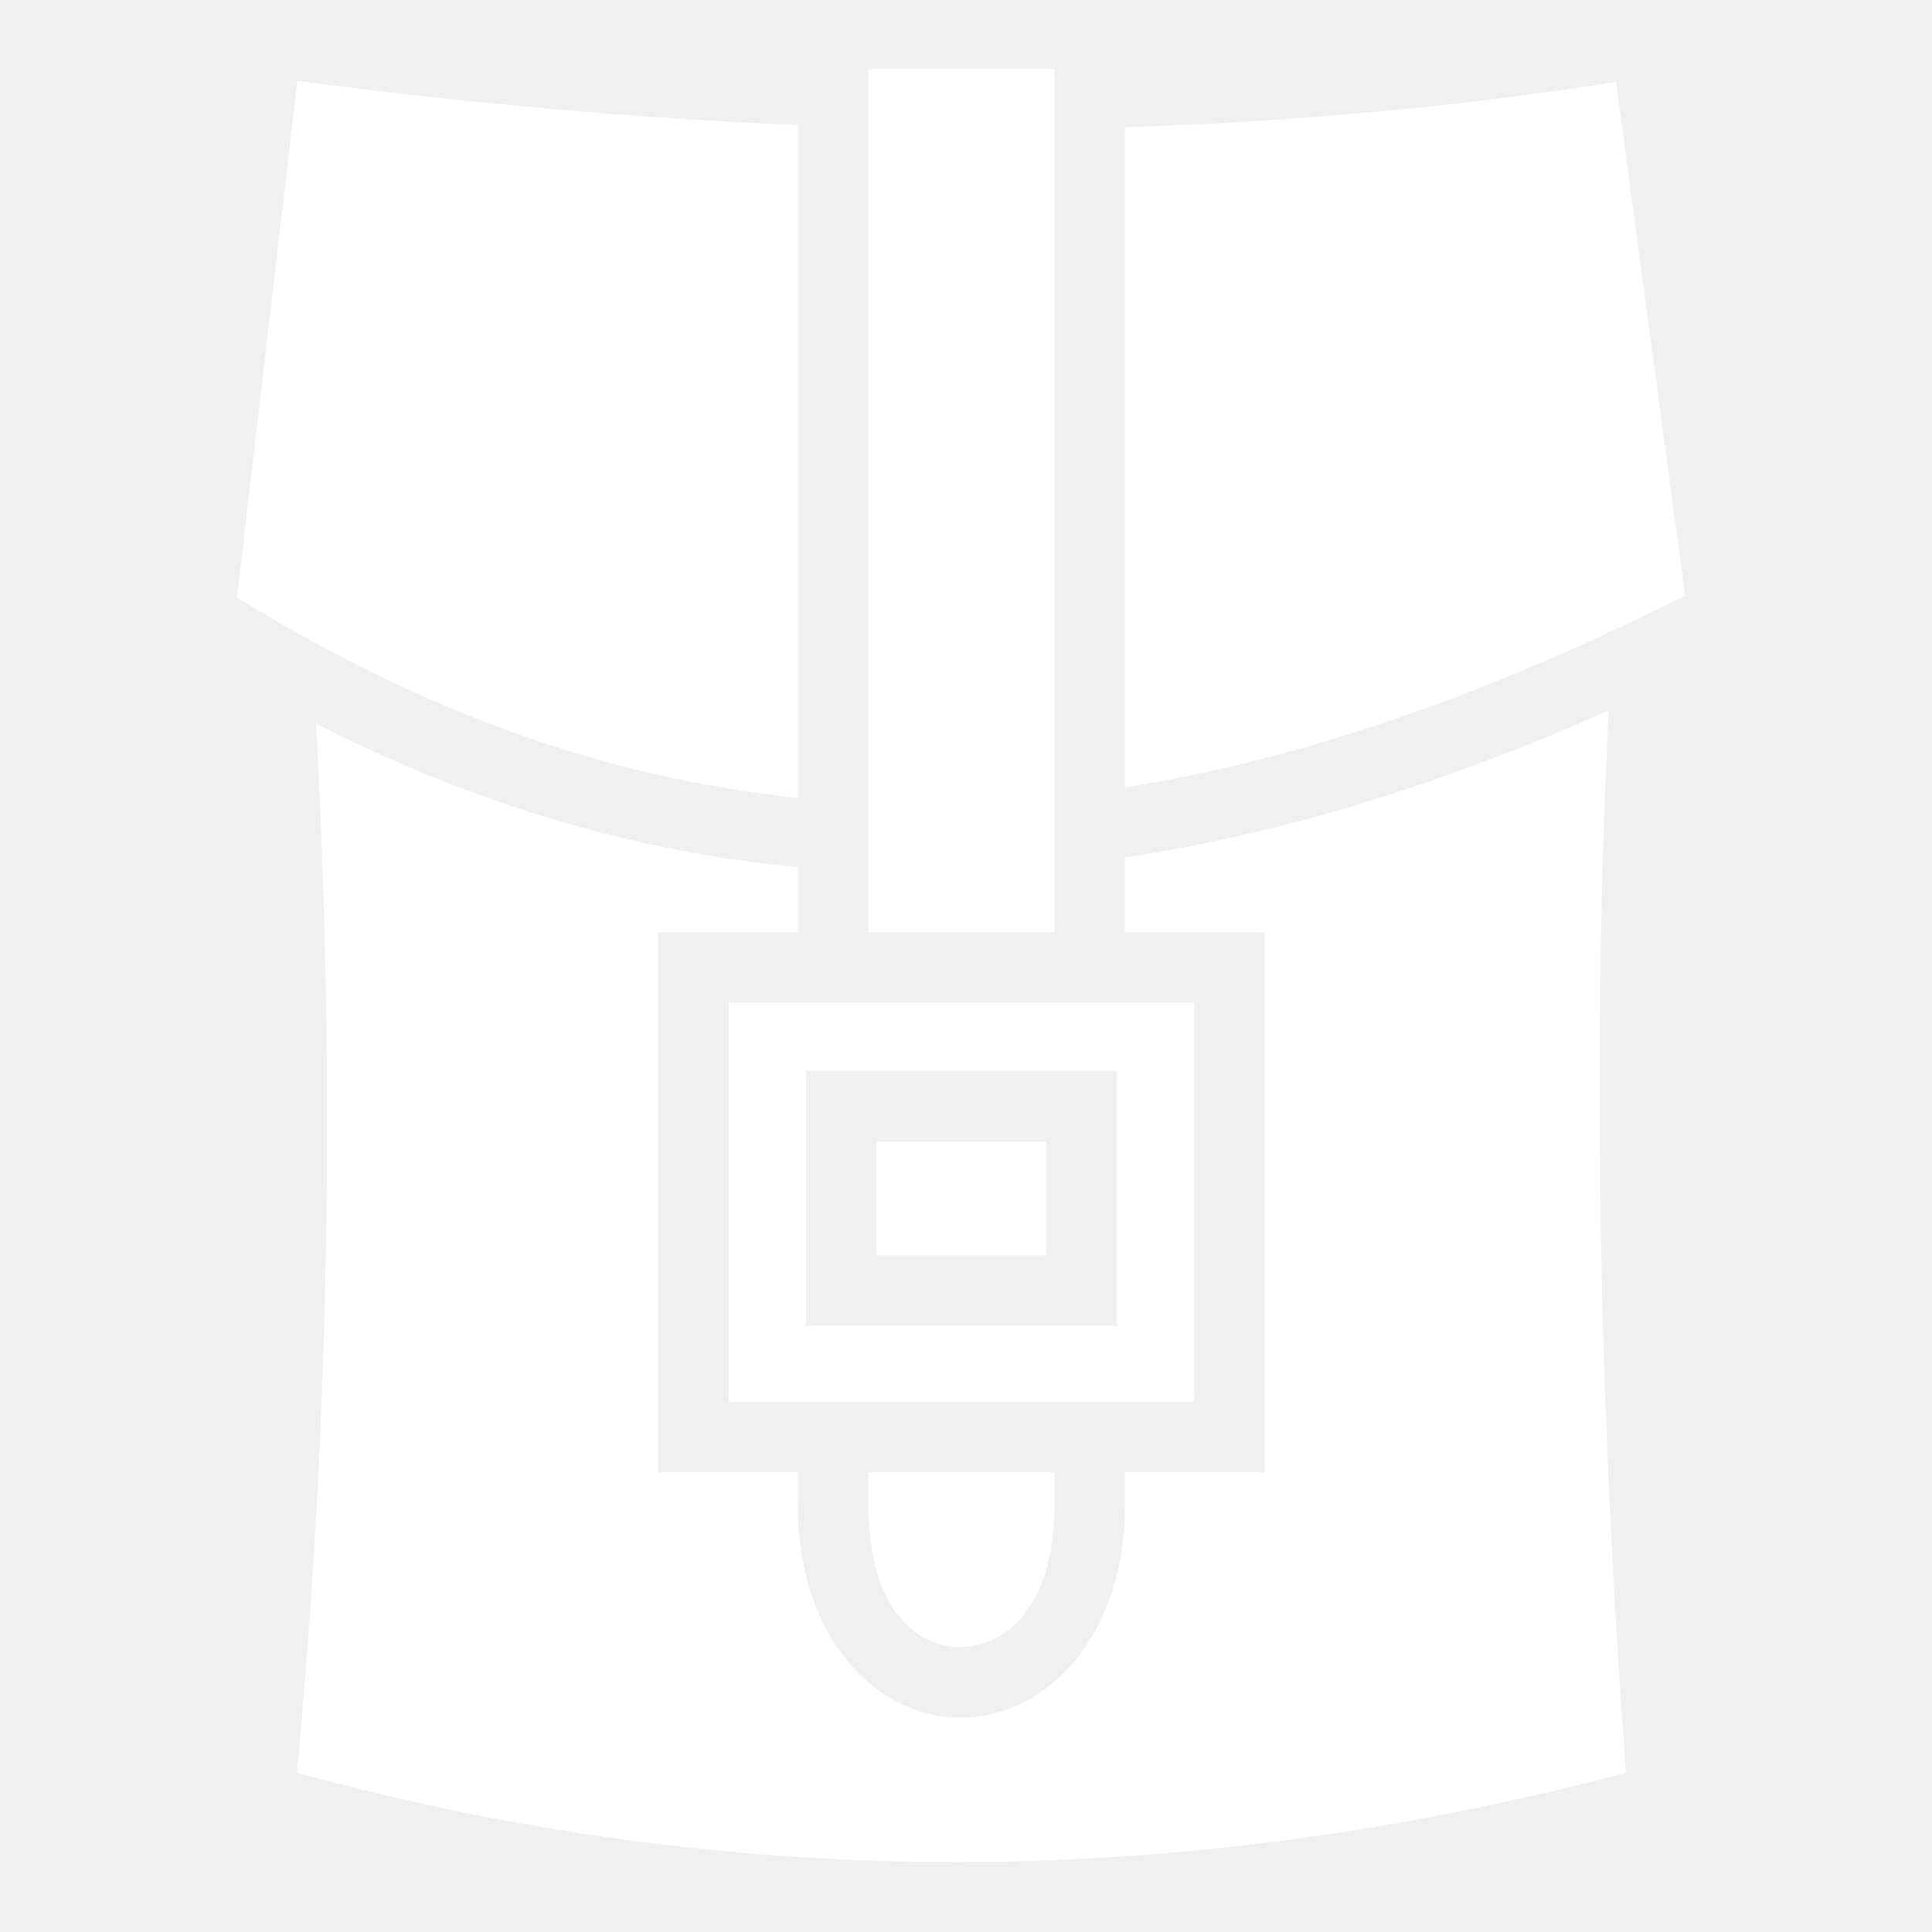
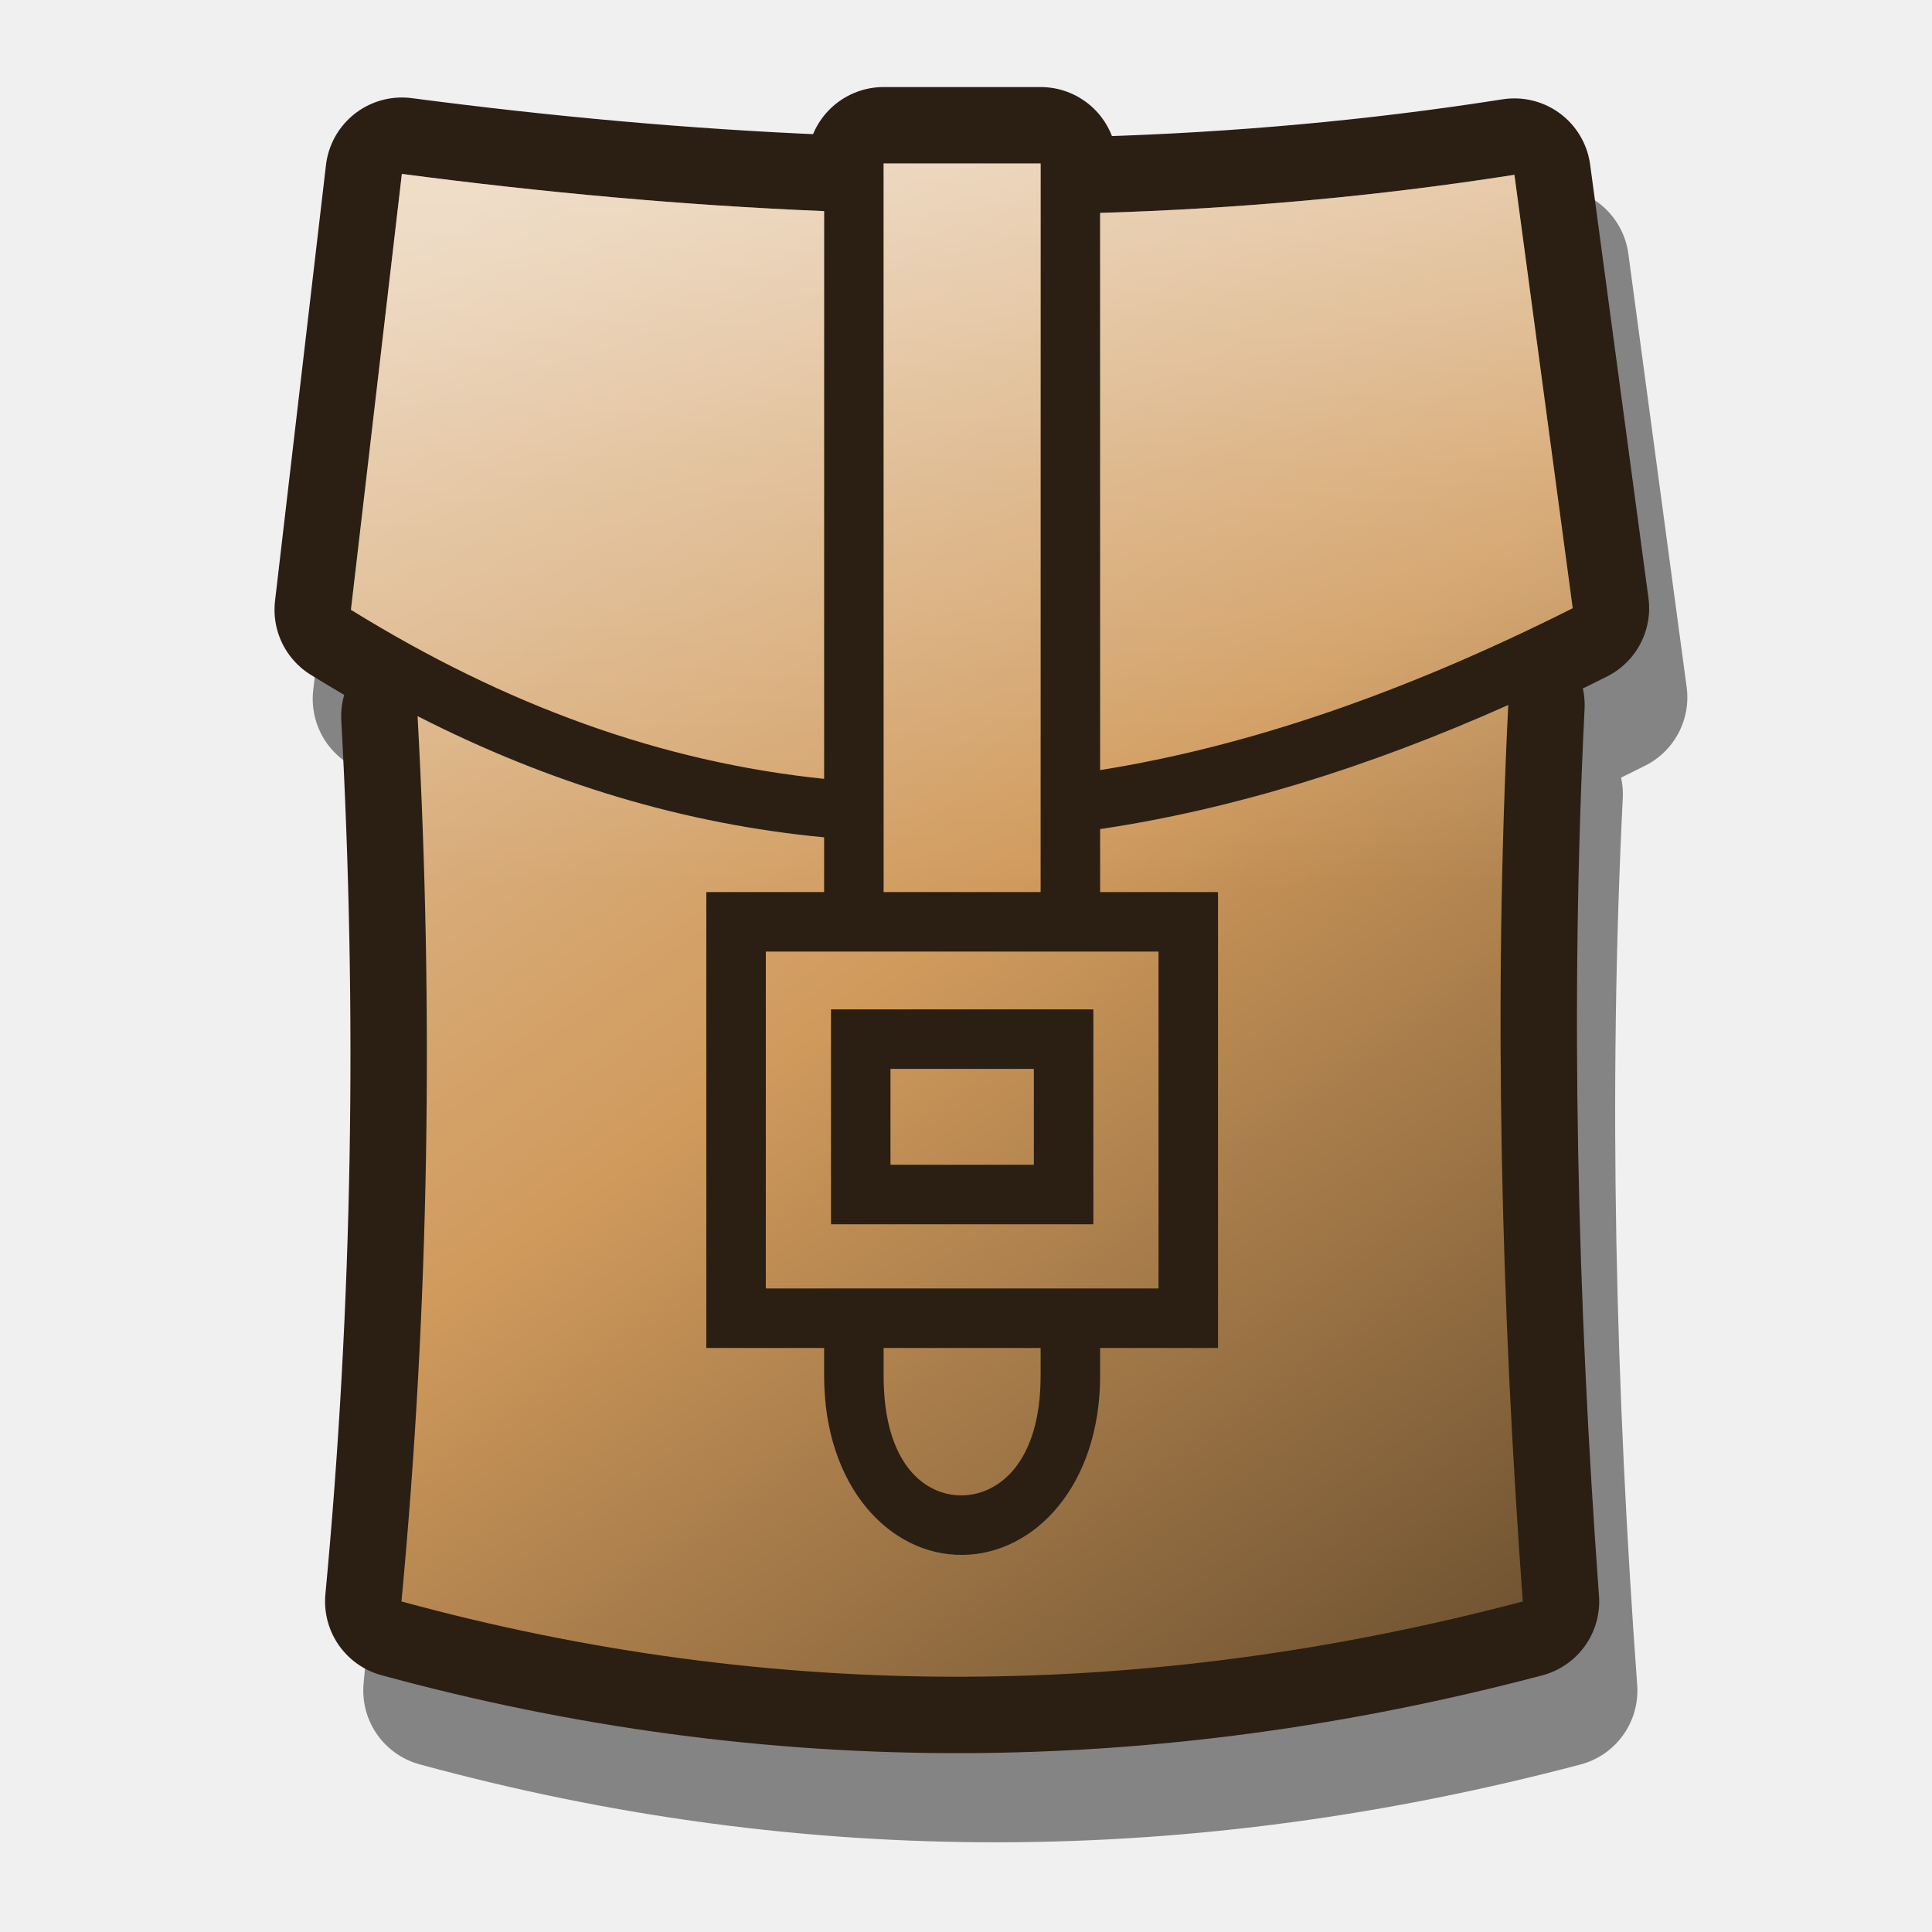
<svg xmlns="http://www.w3.org/2000/svg" viewBox="0 0 512 512">
-   <path fill="#ffffff" d="M230.125 18.156V247h49.313V18.156h-49.313zM78.812 21.438l-16 136.906c48.707 30.112 97.637 47.843 148.625 53.094V33.125c-44.244-1.822-88.46-5.89-132.625-11.688zm349.438.28c-43.398 6.814-86.784 10.647-130.125 11.97v175c46.732-7.458 95.816-24.375 148.438-50.844L428.25 21.72zm-1.938 166.532c-44.474 19.847-87.06 32.836-128.187 38.97V247h37.031v143.188h-37.031v8.718c0 34.41-20.516 56.084-43.25 56.28-22.734.2-43.438-21.34-43.438-56.28v-8.72l-27.656.002h-9.343V247h37.001v-17.188c-43.774-4.164-86.14-16.857-127.687-38.062 5.04 92.69 3.66 185.37-5.063 278.063 117.402 32.047 234.788 31.002 352.188 0-6.853-93.858-9.223-187.706-4.563-281.563zm-233.187 77.438V371.5H316.47V265.687H193.124zm20.47 18.156H296v67.5h-82.406v-67.5zm18.686 18.687v30.126h45.032V302.53h-45.03zm-2.155 87.658v8.718c0 28.23 13.32 37.692 24.594 37.594 11.27-.098 24.718-10.018 24.718-37.594v-8.72l-49.313.002z" />
+   <defs>
+     <linearGradient id="g-main" gradientUnits="userSpaceOnUse" x1="96" y1="32" x2="416" y2="480">
+       <stop offset="0" stop-color="#e5c7a5" />
+       <stop offset="0.5" stop-color="#d09a5c" />
+       <stop offset="1" stop-color="#725533" />
+     </linearGradient>
+     <linearGradient id="r-main" gradientUnits="userSpaceOnUse" x1="0" y1="0" x2="0" y2="512">
+       <stop offset="0" stop-color="#fff" stop-opacity="0.45" />
+       <stop offset="0.22" stop-color="#fff" stop-opacity="0.2" />
+       <stop offset="0.48" stop-color="#fff" stop-opacity="0" />
+     </linearGradient>
+     <clipPath id="c-main">
+       <path d="M230.125 18.156V247h49.313V18.156h-49.313zM78.812 21.438l-16 136.906c48.707 30.112 97.637 47.843 148.625 53.094V33.125c-44.244-1.822-88.46-5.89-132.625-11.688zm349.438.28c-43.398 6.814-86.784 10.647-130.125 11.97v175c46.732-7.458 95.816-24.375 148.438-50.844L428.25 21.72zm-1.938 166.532c-44.474 19.847-87.06 32.836-128.187 38.97V247h37.031v143.188h-37.031v8.718c0 34.41-20.516 56.084-43.25 56.28-22.734.2-43.438-21.34-43.438-56.28v-8.72l-27.656.002h-9.343V247h37.001v-17.188c-43.774-4.164-86.14-16.857-127.687-38.062 5.04 92.69 3.66 185.37-5.063 278.063 117.402 32.047 234.788 31.002 352.188 0-6.853-93.858-9.223-187.706-4.563-281.563zm-233.187 77.438V371.5H316.47V265.687H193.124zm20.47 18.156H296v67.5h-82.406v-67.5zm18.686 18.687v30.126h45.032V302.53h-45.03zm-2.155 87.658v8.718c0 28.23 13.32 37.692 24.594 37.594 11.27-.098 24.718-10.018 24.718-37.594v-8.72l-49.313.002z" />
+     </clipPath>
+   </defs>
+   <g transform="translate(40 28) scale(0.84375)">
+     <g opacity="0.45" transform="translate(12 28)">
+       <path d="M230.125 18.156V247h49.313V18.156h-49.313zM78.812 21.438l-16 136.906c48.707 30.112 97.637 47.843 148.625 53.094V33.125c-44.244-1.822-88.46-5.89-132.625-11.688zm349.438.28c-43.398 6.814-86.784 10.647-130.125 11.97v175c46.732-7.458 95.816-24.375 148.438-50.844L428.25 21.72zm-1.938 166.532c-44.474 19.847-87.06 32.836-128.187 38.97V247h37.031v143.188h-37.031v8.718c0 34.41-20.516 56.084-43.25 56.28-22.734.2-43.438-21.34-43.438-56.28v-8.72l-27.656.002h-9.343V247h37.001v-17.188c-43.774-4.164-86.14-16.857-127.687-38.062 5.04 92.69 3.66 185.37-5.063 278.063 117.402 32.047 234.788 31.002 352.188 0-6.853-93.858-9.223-187.706-4.563-281.563zm-233.187 77.438V371.5H316.47V265.687H193.124zm20.47 18.156H296v67.5h-82.406v-67.5zm18.686 18.687v30.126h45.032V302.53h-45.03zm-2.155 87.658v8.718c0 28.23 13.32 37.692 24.594 37.594 11.27-.098 24.718-10.018 24.718-37.594v-8.72l-49.313.002z" fill="#000" stroke="#000" stroke-width="48" stroke-linejoin="round" />
+     </g>
+     <path d="M230.125 18.156V247h49.313V18.156h-49.313zM78.812 21.438l-16 136.906c48.707 30.112 97.637 47.843 148.625 53.094V33.125c-44.244-1.822-88.46-5.89-132.625-11.688zm349.438.28c-43.398 6.814-86.784 10.647-130.125 11.97v175c46.732-7.458 95.816-24.375 148.438-50.844L428.25 21.72zm-1.938 166.532c-44.474 19.847-87.06 32.836-128.187 38.97V247h37.031v143.188h-37.031v8.718c0 34.41-20.516 56.084-43.25 56.28-22.734.2-43.438-21.34-43.438-56.28v-8.72l-27.656.002h-9.343V247h37.001v-17.188c-43.774-4.164-86.14-16.857-127.687-38.062 5.04 92.69 3.66 185.37-5.063 278.063 117.402 32.047 234.788 31.002 352.188 0-6.853-93.858-9.223-187.706-4.563-281.563zm-233.187 77.438V371.5H316.47V265.687H193.124zm20.47 18.156H296v67.5h-82.406v-67.5zm18.686 18.687v30.126h45.032V302.53h-45.03zm-2.155 87.658v8.718c0 28.23 13.32 37.692 24.594 37.594 11.27-.098 24.718-10.018 24.718-37.594v-8.72l-49.313.002z" fill="#2a1f12" stroke="#2a1f12" stroke-width="48" stroke-linejoin="round" stroke-linecap="round" />
+     <path d="M230.125 18.156V247h49.313V18.156h-49.313zM78.812 21.438l-16 136.906c48.707 30.112 97.637 47.843 148.625 53.094V33.125c-44.244-1.822-88.46-5.89-132.625-11.688zm349.438.28c-43.398 6.814-86.784 10.647-130.125 11.97v175c46.732-7.458 95.816-24.375 148.438-50.844L428.25 21.72zm-1.938 166.532c-44.474 19.847-87.06 32.836-128.187 38.97V247h37.031v143.188h-37.031v8.718c0 34.41-20.516 56.084-43.25 56.28-22.734.2-43.438-21.34-43.438-56.28v-8.72l-27.656.002h-9.343V247h37.001v-17.188c-43.774-4.164-86.14-16.857-127.687-38.062 5.04 92.69 3.66 185.37-5.063 278.063 117.402 32.047 234.788 31.002 352.188 0-6.853-93.858-9.223-187.706-4.563-281.563zm-233.187 77.438V371.5H316.47V265.687H193.124zm20.47 18.156H296v67.5h-82.406v-67.5zm18.686 18.687v30.126h45.032V302.53h-45.03zm-2.155 87.658v8.718c0 28.23 13.32 37.692 24.594 37.594 11.27-.098 24.718-10.018 24.718-37.594v-8.72l-49.313.002z" fill="url(#g-main)" />
+     <rect x="0" y="0" width="512" height="512" clip-path="url(#c-main)" fill="url(#r-main)" />
+   </g>
</svg>
